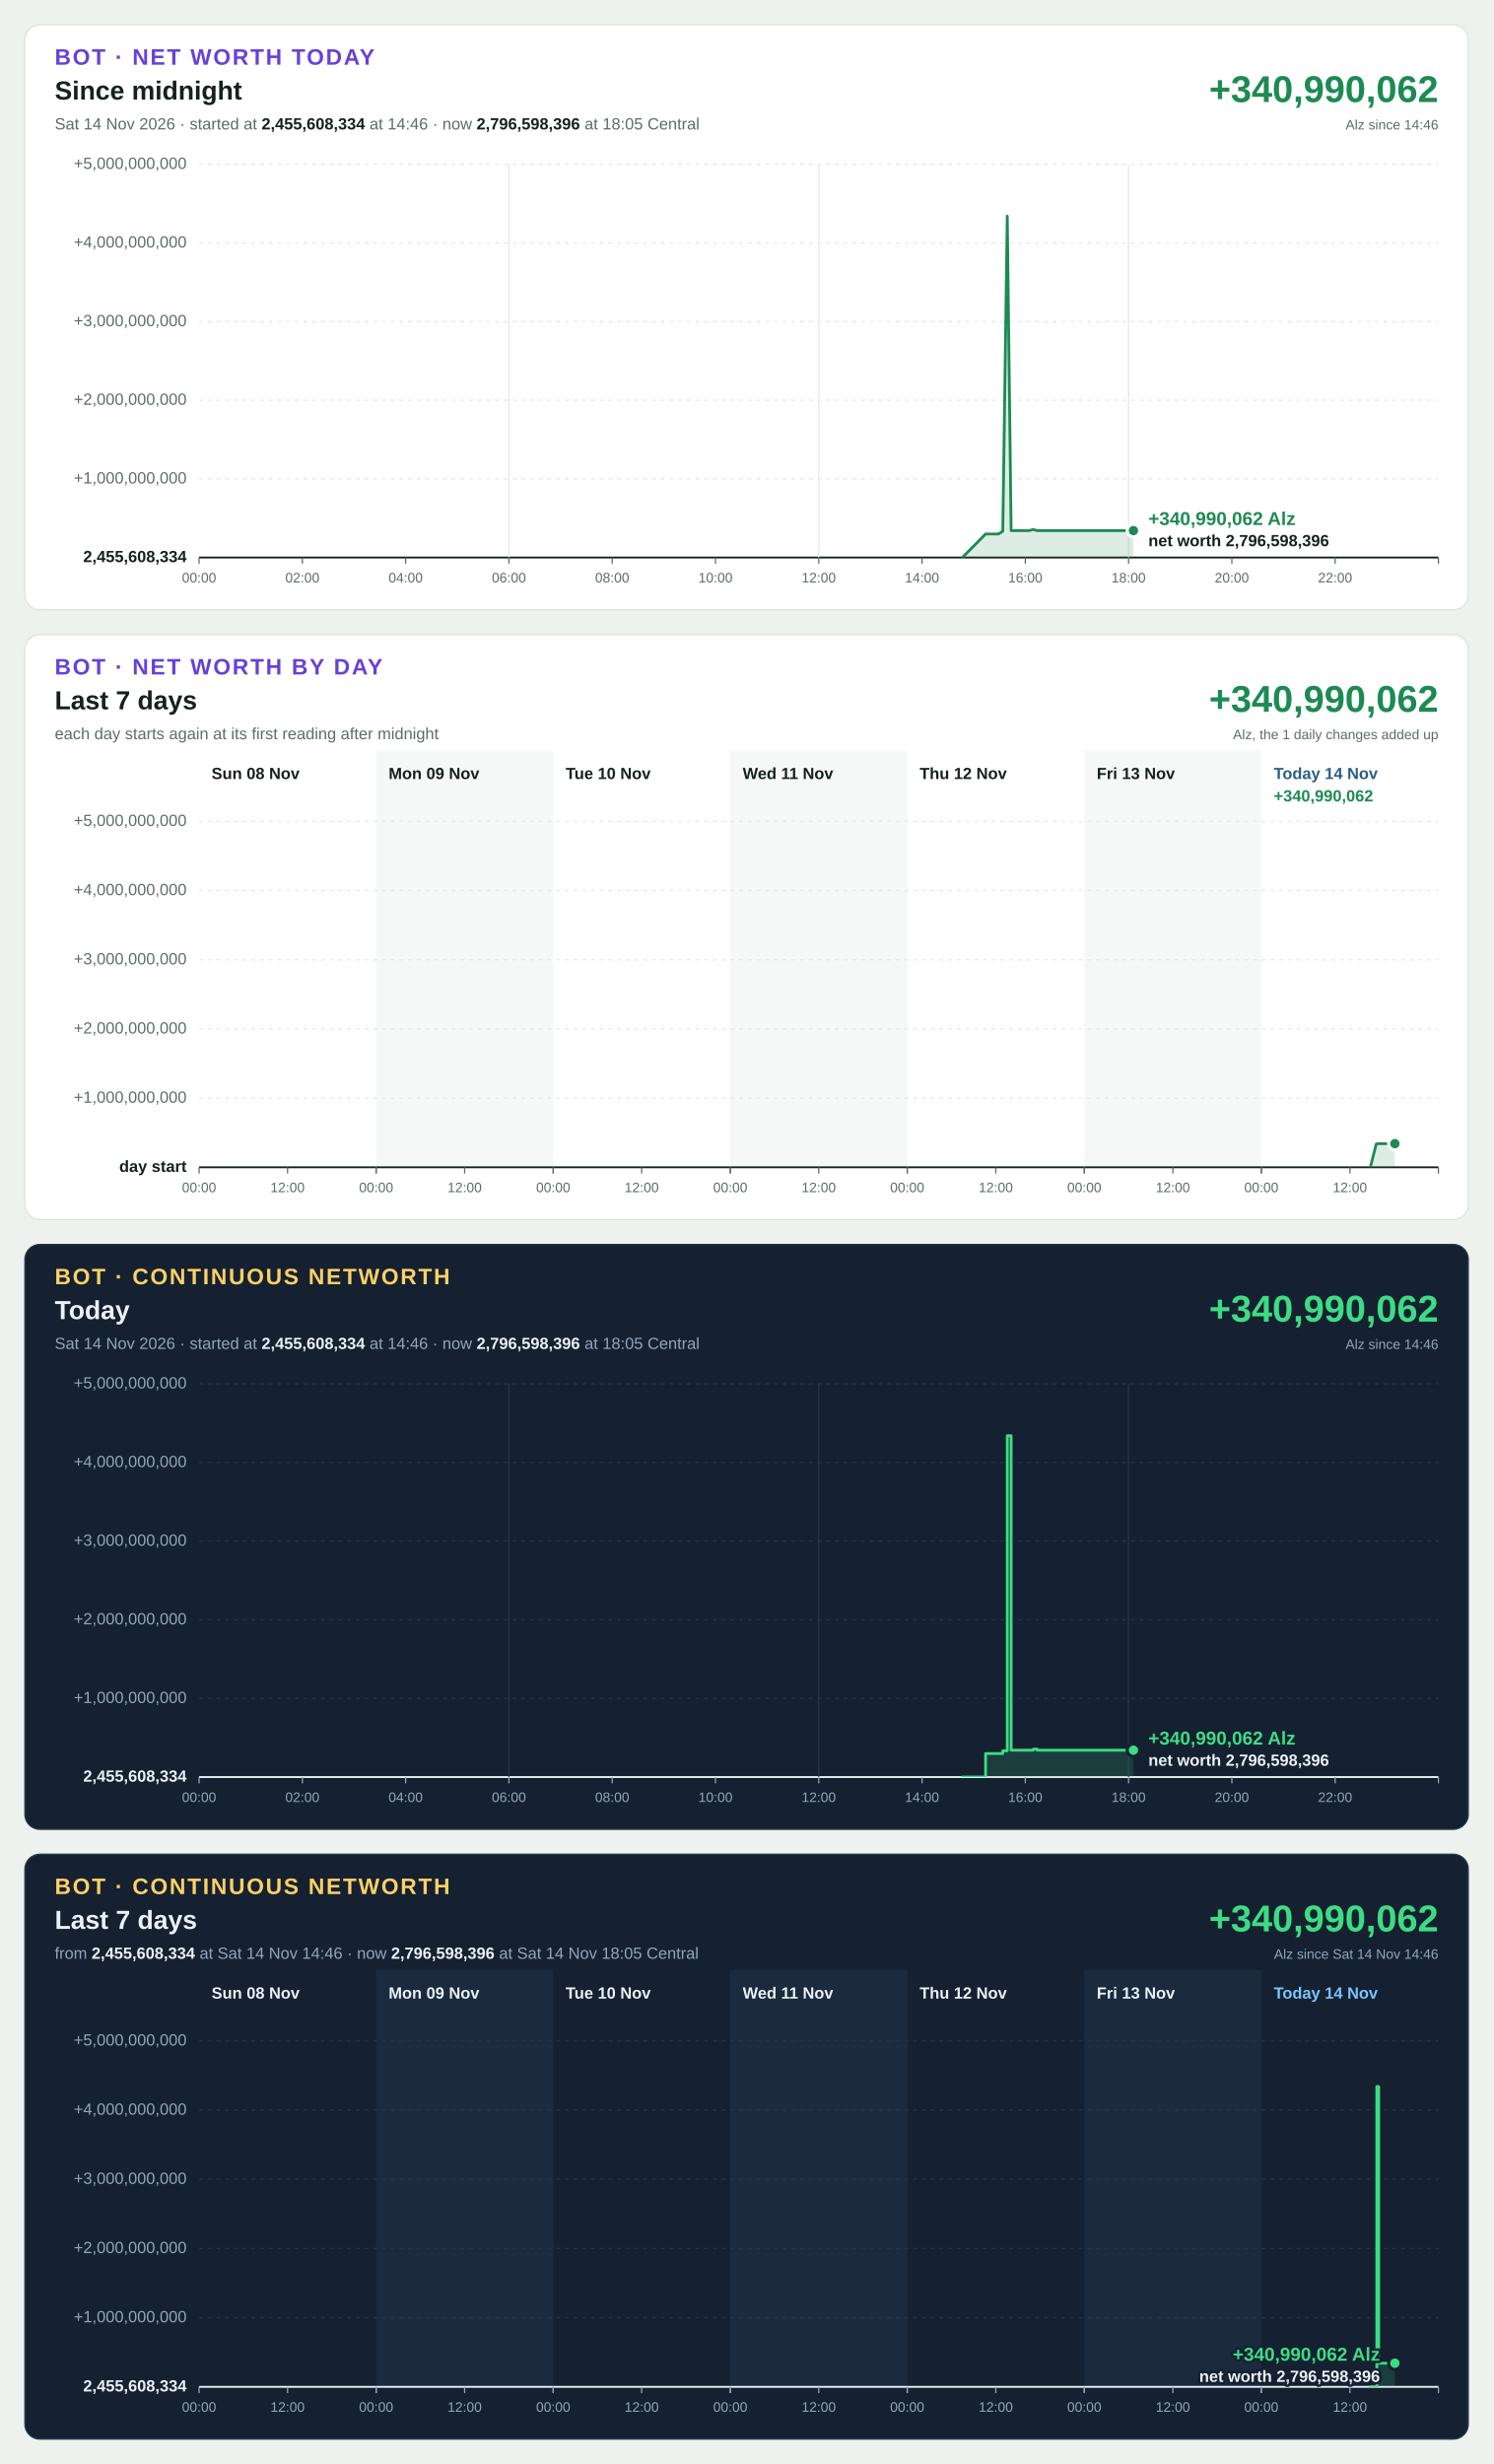
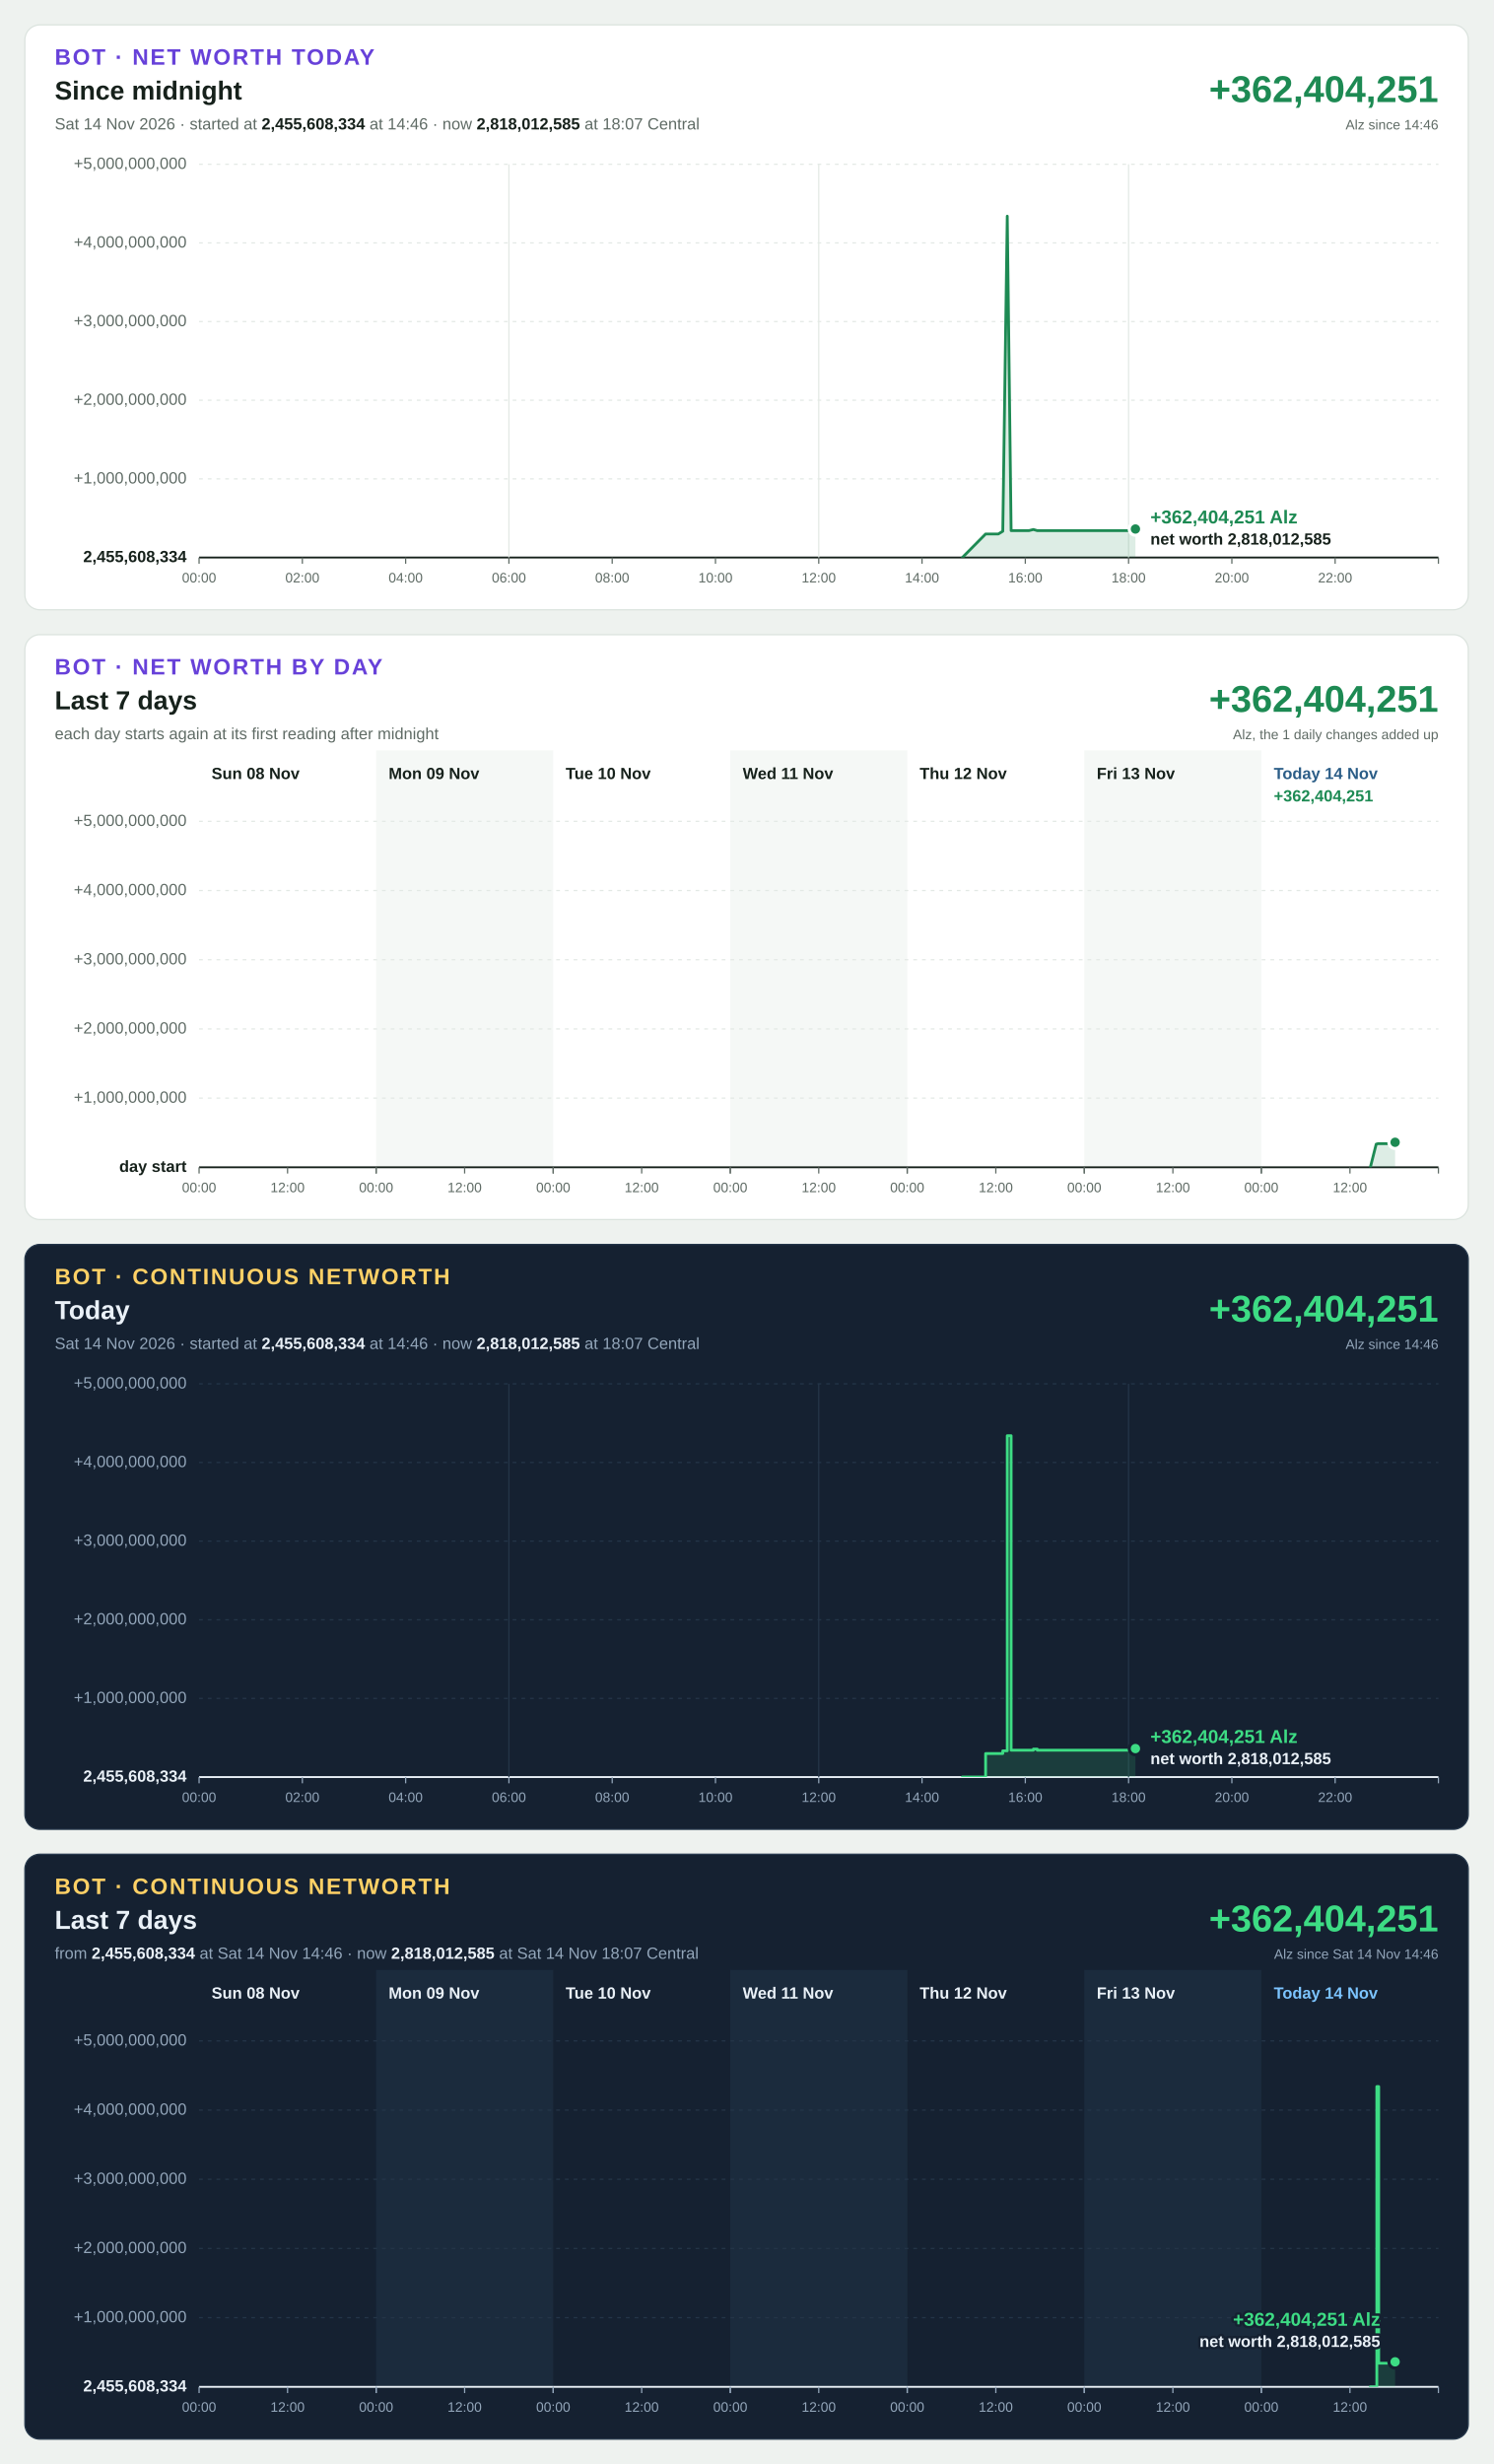
<svg xmlns="http://www.w3.org/2000/svg" width="1200" height="1980" viewBox="0 0 1200 1980" font-family="Segoe UI, Helvetica Neue, Arial, sans-serif" font-size="13" style="font-variant-numeric: tabular-nums">
  <rect width="1200" height="1980" fill="#eef2ef" />
  <g transform="translate(20,20)">
    <rect width="1160" height="470" rx="12" fill="#ffffff" stroke="#dbe3de" />
    <text x="24" y="32" font-size="18" font-weight="700" letter-spacing="1.4" fill="#6741d9">BOT · NET WORTH TODAY</text>
    <text x="24" y="60" font-size="21" font-weight="700" fill="#16211b">Since midnight</text>
-     <text x="24" y="84" fill="#5f6b65">Sat 14 Nov 2026 · started at <tspan font-weight="700" fill="#16211b">2,455,608,334</tspan> at 14:46 · now <tspan font-weight="700" fill="#16211b">2,796,598,396</tspan> at 18:05 Central</text>
-     <text x="1136" y="62" font-size="30" font-weight="700" text-anchor="end" fill="#1d8a53">+340,990,062</text>
+     <text x="24" y="84" fill="#5f6b65">Sat 14 Nov 2026 · started at <tspan font-weight="700" fill="#16211b">2,455,608,334</tspan> at 14:46 · now <tspan font-weight="700" fill="#16211b">2,818,012,585</tspan> at 18:07 Central</text>
+     <text x="1136" y="62" font-size="30" font-weight="700" text-anchor="end" fill="#1d8a53">+362,404,251</text>
    <text x="1136" y="84" font-size="11" text-anchor="end" fill="#5f6b65">Alz since 14:46</text>
    <line x1="140" x2="1136" y1="428.0" y2="428.0" stroke="#16211b" stroke-width="1.5" />
    <text x="130" y="428.0" text-anchor="end" dominant-baseline="middle" font-weight="700" fill="#16211b">2,455,608,334</text>
    <line x1="140" x2="1136" y1="364.8" y2="364.8" stroke="#e3e9e5" stroke-width="1" stroke-dasharray="3 4" />
    <text x="130" y="364.8" text-anchor="end" dominant-baseline="middle" font-weight="400" fill="#5f6b65">+1,000,000,000</text>
    <line x1="140" x2="1136" y1="301.6" y2="301.6" stroke="#e3e9e5" stroke-width="1" stroke-dasharray="3 4" />
    <text x="130" y="301.6" text-anchor="end" dominant-baseline="middle" font-weight="400" fill="#5f6b65">+2,000,000,000</text>
    <line x1="140" x2="1136" y1="238.4" y2="238.4" stroke="#e3e9e5" stroke-width="1" stroke-dasharray="3 4" />
    <text x="130" y="238.4" text-anchor="end" dominant-baseline="middle" font-weight="400" fill="#5f6b65">+3,000,000,000</text>
    <line x1="140" x2="1136" y1="175.2" y2="175.2" stroke="#e3e9e5" stroke-width="1" stroke-dasharray="3 4" />
    <text x="130" y="175.2" text-anchor="end" dominant-baseline="middle" font-weight="400" fill="#5f6b65">+4,000,000,000</text>
    <line x1="140" x2="1136" y1="112.0" y2="112.0" stroke="#e3e9e5" stroke-width="1" stroke-dasharray="3 4" />
    <text x="130" y="112.0" text-anchor="end" dominant-baseline="middle" font-weight="400" fill="#5f6b65">+5,000,000,000</text>
    <line x1="140.0" x2="140.0" y1="428" y2="433" stroke="#5f6b65" stroke-width="1" />
    <text x="140.0" y="448" font-size="11" text-anchor="middle" fill="#5f6b65">00:00</text>
    <line x1="223.0" x2="223.0" y1="428" y2="433" stroke="#5f6b65" stroke-width="1" />
    <text x="223.0" y="448" font-size="11" text-anchor="middle" fill="#5f6b65">02:00</text>
    <line x1="306.0" x2="306.0" y1="428" y2="433" stroke="#5f6b65" stroke-width="1" />
    <text x="306.0" y="448" font-size="11" text-anchor="middle" fill="#5f6b65">04:00</text>
    <line x1="389.0" x2="389.0" y1="112" y2="428" stroke="#e3e9e5" stroke-width="1" />
    <line x1="389.0" x2="389.0" y1="428" y2="433" stroke="#5f6b65" stroke-width="1" />
    <text x="389.0" y="448" font-size="11" text-anchor="middle" fill="#5f6b65">06:00</text>
    <line x1="472.0" x2="472.0" y1="428" y2="433" stroke="#5f6b65" stroke-width="1" />
    <text x="472.0" y="448" font-size="11" text-anchor="middle" fill="#5f6b65">08:00</text>
    <line x1="555.0" x2="555.0" y1="428" y2="433" stroke="#5f6b65" stroke-width="1" />
    <text x="555.0" y="448" font-size="11" text-anchor="middle" fill="#5f6b65">10:00</text>
    <line x1="638.0" x2="638.0" y1="112" y2="428" stroke="#e3e9e5" stroke-width="1" />
    <line x1="638.0" x2="638.0" y1="428" y2="433" stroke="#5f6b65" stroke-width="1" />
    <text x="638.0" y="448" font-size="11" text-anchor="middle" fill="#5f6b65">12:00</text>
    <line x1="721.0" x2="721.0" y1="428" y2="433" stroke="#5f6b65" stroke-width="1" />
    <text x="721.0" y="448" font-size="11" text-anchor="middle" fill="#5f6b65">14:00</text>
    <line x1="804.0" x2="804.0" y1="428" y2="433" stroke="#5f6b65" stroke-width="1" />
    <text x="804.0" y="448" font-size="11" text-anchor="middle" fill="#5f6b65">16:00</text>
    <line x1="887.0" x2="887.0" y1="112" y2="428" stroke="#e3e9e5" stroke-width="1" />
    <line x1="887.0" x2="887.0" y1="428" y2="433" stroke="#5f6b65" stroke-width="1" />
    <text x="887.0" y="448" font-size="11" text-anchor="middle" fill="#5f6b65">18:00</text>
    <line x1="970.0" x2="970.0" y1="428" y2="433" stroke="#5f6b65" stroke-width="1" />
    <text x="970.0" y="448" font-size="11" text-anchor="middle" fill="#5f6b65">20:00</text>
    <line x1="1053.0" x2="1053.0" y1="428" y2="433" stroke="#5f6b65" stroke-width="1" />
    <text x="1053.0" y="448" font-size="11" text-anchor="middle" fill="#5f6b65">22:00</text>
    <line x1="1136.0" x2="1136.0" y1="428" y2="433" stroke="#5f6b65" stroke-width="1" />
    <defs>
-       <path id="shape-today" d="M753.4 428.0L753.4 428.0L772.1 409.1L782.3 409.1L785.9 406.9L789.5 153.7L792.6 406.4L796.3 406.4L799.9 406.4L803.3 406.4L806.9 406.4L810.5 405.5L813.6 406.4L817.3 406.4L826.3 406.4L871.8 406.4L890.9 406.4L890.9 428.0Z" />
-       <path id="line-today" d="M753.4 428.0L772.1 409.1L782.3 409.1L785.9 406.9L789.5 153.7L792.6 406.4L796.3 406.4L799.9 406.4L803.3 406.4L806.9 406.4L810.5 405.5L813.6 406.4L817.3 406.4L826.3 406.4L871.8 406.4L890.9 406.4" />
+       <path id="shape-today" d="M753.4 428.0L753.4 428.0L772.1 409.1L782.3 409.1L785.9 406.9L789.5 153.7L792.6 406.4L796.3 406.4L799.9 406.4L803.3 406.4L806.9 406.4L810.5 405.5L813.6 406.4L817.3 406.4L826.3 406.4L871.8 406.4L890.9 406.4L892.5 405.1L892.5 428.0Z" />
+       <path id="line-today" d="M753.4 428.0L772.1 409.1L782.3 409.1L785.9 406.9L789.5 153.7L792.6 406.4L796.3 406.4L799.9 406.4L803.3 406.4L806.9 406.4L810.5 405.5L813.6 406.4L817.3 406.4L826.3 406.4L871.8 406.4L890.9 406.4L892.5 405.1" />
      <clipPath id="up-today">
        <rect x="140" y="112" width="996" height="316.0" />
      </clipPath>
      <clipPath id="down-today">
        <rect x="140" y="428.0" width="996" height="0.0" />
      </clipPath>
    </defs>
    <use href="#shape-today" fill="#1d8a53" fill-opacity="0.15" clip-path="url(#up-today)" />
    <use href="#line-today" fill="none" stroke="#1d8a53" stroke-width="2.25" stroke-linejoin="round" stroke-linecap="round" clip-path="url(#up-today)" />
    <use href="#shape-today" fill="#c4402b" fill-opacity="0.15" clip-path="url(#down-today)" />
    <use href="#line-today" fill="none" stroke="#c4402b" stroke-width="2.25" stroke-linejoin="round" stroke-linecap="round" clip-path="url(#down-today)" />
-     <circle cx="890.9" cy="406.4" r="5" fill="#1d8a53" stroke="#ffffff" stroke-width="2.5" />
-     <text x="902.9" y="401.9" text-anchor="start" font-size="15" font-weight="700" fill="#1d8a53" stroke="#ffffff" stroke-width="4" stroke-linejoin="round" paint-order="stroke">+340,990,062 Alz</text>
-     <text x="902.9" y="418.9" text-anchor="start" font-size="13" font-weight="600" fill="#16211b" stroke="#ffffff" stroke-width="4" stroke-linejoin="round" paint-order="stroke">net worth 2,796,598,396</text>
+     <circle cx="892.5" cy="405.1" r="5" fill="#1d8a53" stroke="#ffffff" stroke-width="2.5" />
+     <text x="904.5" y="400.6" text-anchor="start" font-size="15" font-weight="700" fill="#1d8a53" stroke="#ffffff" stroke-width="4" stroke-linejoin="round" paint-order="stroke">+362,404,251 Alz</text>
+     <text x="904.5" y="417.6" text-anchor="start" font-size="13" font-weight="600" fill="#16211b" stroke="#ffffff" stroke-width="4" stroke-linejoin="round" paint-order="stroke">net worth 2,818,012,585</text>
  </g>
  <g transform="translate(20,510)">
    <rect width="1160" height="470" rx="12" fill="#ffffff" stroke="#dbe3de" />
    <text x="24" y="32" font-size="18" font-weight="700" letter-spacing="1.4" fill="#6741d9">BOT · NET WORTH BY DAY</text>
    <text x="24" y="60" font-size="21" font-weight="700" fill="#16211b">Last 7 days</text>
    <text x="24" y="84" fill="#5f6b65">each day starts again at its first reading after midnight</text>
-     <text x="1136" y="62" font-size="30" font-weight="700" text-anchor="end" fill="#1d8a53">+340,990,062</text>
+     <text x="1136" y="62" font-size="30" font-weight="700" text-anchor="end" fill="#1d8a53">+362,404,251</text>
    <text x="1136" y="84" font-size="11" text-anchor="end" fill="#5f6b65">Alz, the 1 daily changes added up</text>
    <rect x="282.3" y="93" width="142.3" height="335" fill="#f5f8f6" />
    <rect x="566.9" y="93" width="142.3" height="335" fill="#f5f8f6" />
    <rect x="851.4" y="93" width="142.3" height="335" fill="#f5f8f6" />
    <line x1="140" x2="1136" y1="428.0" y2="428.0" stroke="#16211b" stroke-width="1.5" />
    <text x="130" y="428.0" text-anchor="end" dominant-baseline="middle" font-weight="700" fill="#16211b">day start</text>
    <line x1="140" x2="1136" y1="372.4" y2="372.4" stroke="#e3e9e5" stroke-width="1" stroke-dasharray="3 4" />
    <text x="130" y="372.4" text-anchor="end" dominant-baseline="middle" font-weight="400" fill="#5f6b65">+1,000,000,000</text>
    <line x1="140" x2="1136" y1="316.8" y2="316.8" stroke="#e3e9e5" stroke-width="1" stroke-dasharray="3 4" />
    <text x="130" y="316.8" text-anchor="end" dominant-baseline="middle" font-weight="400" fill="#5f6b65">+2,000,000,000</text>
    <line x1="140" x2="1136" y1="261.2" y2="261.2" stroke="#e3e9e5" stroke-width="1" stroke-dasharray="3 4" />
    <text x="130" y="261.2" text-anchor="end" dominant-baseline="middle" font-weight="400" fill="#5f6b65">+3,000,000,000</text>
    <line x1="140" x2="1136" y1="205.6" y2="205.6" stroke="#e3e9e5" stroke-width="1" stroke-dasharray="3 4" />
    <text x="130" y="205.6" text-anchor="end" dominant-baseline="middle" font-weight="400" fill="#5f6b65">+4,000,000,000</text>
    <line x1="140" x2="1136" y1="150.0" y2="150.0" stroke="#e3e9e5" stroke-width="1" stroke-dasharray="3 4" />
    <text x="130" y="150.0" text-anchor="end" dominant-baseline="middle" font-weight="400" fill="#5f6b65">+5,000,000,000</text>
    <text x="150.0" y="116" font-weight="700" fill="#16211b">Sun 08 Nov</text>
    <line x1="140.0" x2="140.0" y1="428" y2="433" stroke="#5f6b65" stroke-width="1" />
    <text x="140.0" y="448" font-size="11" text-anchor="middle" fill="#5f6b65">00:00</text>
    <line x1="211.1" x2="211.1" y1="428" y2="433" stroke="#5f6b65" stroke-width="1" />
    <text x="211.1" y="448" font-size="11" text-anchor="middle" fill="#5f6b65">12:00</text>
    <line x1="282.3" x2="282.3" y1="428" y2="433" stroke="#5f6b65" stroke-width="1" />
    <text x="292.3" y="116" font-weight="700" fill="#16211b">Mon 09 Nov</text>
    <line x1="282.3" x2="282.3" y1="428" y2="433" stroke="#5f6b65" stroke-width="1" />
    <text x="282.3" y="448" font-size="11" text-anchor="middle" fill="#5f6b65">00:00</text>
    <line x1="353.4" x2="353.4" y1="428" y2="433" stroke="#5f6b65" stroke-width="1" />
    <text x="353.4" y="448" font-size="11" text-anchor="middle" fill="#5f6b65">12:00</text>
    <line x1="424.6" x2="424.6" y1="428" y2="433" stroke="#5f6b65" stroke-width="1" />
    <text x="434.6" y="116" font-weight="700" fill="#16211b">Tue 10 Nov</text>
    <line x1="424.6" x2="424.6" y1="428" y2="433" stroke="#5f6b65" stroke-width="1" />
    <text x="424.6" y="448" font-size="11" text-anchor="middle" fill="#5f6b65">00:00</text>
    <line x1="495.7" x2="495.7" y1="428" y2="433" stroke="#5f6b65" stroke-width="1" />
    <text x="495.7" y="448" font-size="11" text-anchor="middle" fill="#5f6b65">12:00</text>
    <line x1="566.9" x2="566.9" y1="428" y2="433" stroke="#5f6b65" stroke-width="1" />
    <text x="576.9" y="116" font-weight="700" fill="#16211b">Wed 11 Nov</text>
    <line x1="566.9" x2="566.9" y1="428" y2="433" stroke="#5f6b65" stroke-width="1" />
    <text x="566.9" y="448" font-size="11" text-anchor="middle" fill="#5f6b65">00:00</text>
    <line x1="638.0" x2="638.0" y1="428" y2="433" stroke="#5f6b65" stroke-width="1" />
    <text x="638.0" y="448" font-size="11" text-anchor="middle" fill="#5f6b65">12:00</text>
    <line x1="709.1" x2="709.1" y1="428" y2="433" stroke="#5f6b65" stroke-width="1" />
    <text x="719.1" y="116" font-weight="700" fill="#16211b">Thu 12 Nov</text>
    <line x1="709.1" x2="709.1" y1="428" y2="433" stroke="#5f6b65" stroke-width="1" />
    <text x="709.1" y="448" font-size="11" text-anchor="middle" fill="#5f6b65">00:00</text>
    <line x1="780.3" x2="780.3" y1="428" y2="433" stroke="#5f6b65" stroke-width="1" />
    <text x="780.3" y="448" font-size="11" text-anchor="middle" fill="#5f6b65">12:00</text>
    <line x1="851.4" x2="851.4" y1="428" y2="433" stroke="#5f6b65" stroke-width="1" />
    <text x="861.4" y="116" font-weight="700" fill="#16211b">Fri 13 Nov</text>
    <line x1="851.4" x2="851.4" y1="428" y2="433" stroke="#5f6b65" stroke-width="1" />
    <text x="851.4" y="448" font-size="11" text-anchor="middle" fill="#5f6b65">00:00</text>
    <line x1="922.6" x2="922.6" y1="428" y2="433" stroke="#5f6b65" stroke-width="1" />
    <text x="922.6" y="448" font-size="11" text-anchor="middle" fill="#5f6b65">12:00</text>
    <line x1="993.7" x2="993.7" y1="428" y2="433" stroke="#5f6b65" stroke-width="1" />
    <text x="1003.7" y="116" font-weight="700" fill="#2b5d87">Today 14 Nov</text>
    <line x1="993.7" x2="993.7" y1="428" y2="433" stroke="#5f6b65" stroke-width="1" />
    <text x="993.7" y="448" font-size="11" text-anchor="middle" fill="#5f6b65">00:00</text>
    <line x1="1064.9" x2="1064.9" y1="428" y2="433" stroke="#5f6b65" stroke-width="1" />
    <text x="1064.9" y="448" font-size="11" text-anchor="middle" fill="#5f6b65">12:00</text>
    <line x1="1136.0" x2="1136.0" y1="428" y2="433" stroke="#5f6b65" stroke-width="1" />
-     <text x="1003.7" y="134" font-weight="700" fill="#1d8a53">+340,990,062</text>
-     <defs>
-       <path id="shape-day6" d="M1081.3 428.0L1081.3 428.0L1086.0 409.4L1087.5 409.0L1089.0 409.0L1090.5 409.0L1101.0 409.0L1101.0 428.0Z" />
-       <path id="line-day6" d="M1081.3 428.0L1086.0 409.4L1087.5 409.0L1089.0 409.0L1090.5 409.0L1101.0 409.0" />
+     <text x="1003.7" y="134" font-weight="700" fill="#1d8a53">+362,404,251</text>
+     <defs>
+       <path id="shape-day6" d="M1081.3 428.0L1081.3 428.0L1086.0 409.4L1087.5 409.0L1089.0 409.0L1090.5 409.0L1101.0 409.0L1101.2 407.9L1101.2 428.0Z" />
+       <path id="line-day6" d="M1081.3 428.0L1086.0 409.4L1087.5 409.0L1089.0 409.0L1090.5 409.0L1101.0 409.0L1101.2 407.9" />
      <clipPath id="up-day6">
        <rect x="140" y="150" width="996" height="278.0" />
      </clipPath>
      <clipPath id="down-day6">
        <rect x="140" y="428.0" width="996" height="0.0" />
      </clipPath>
    </defs>
    <use href="#shape-day6" fill="#1d8a53" fill-opacity="0.15" clip-path="url(#up-day6)" />
    <use href="#line-day6" fill="none" stroke="#1d8a53" stroke-width="2.25" stroke-linejoin="round" stroke-linecap="round" clip-path="url(#up-day6)" />
    <use href="#shape-day6" fill="#c4402b" fill-opacity="0.15" clip-path="url(#down-day6)" />
    <use href="#line-day6" fill="none" stroke="#c4402b" stroke-width="2.25" stroke-linejoin="round" stroke-linecap="round" clip-path="url(#down-day6)" />
-     <circle cx="1101.0" cy="409.0" r="5" fill="#1d8a53" stroke="#ffffff" stroke-width="2.5" />
+     <circle cx="1101.2" cy="407.9" r="5" fill="#1d8a53" stroke="#ffffff" stroke-width="2.5" />
  </g>
  <g transform="translate(20,1000)">
    <rect width="1160" height="470" rx="12" fill="#152131" stroke="#24364a" />
    <text x="24" y="32" font-size="18" font-weight="700" letter-spacing="1.4" fill="#ffd166">BOT · CONTINUOUS NETWORTH</text>
    <text x="24" y="60" font-size="21" font-weight="700" fill="#eaf1f8">Today</text>
-     <text x="24" y="84" fill="#93a6ba">Sat 14 Nov 2026 · started at <tspan font-weight="700" fill="#eaf1f8">2,455,608,334</tspan> at 14:46 · now <tspan font-weight="700" fill="#eaf1f8">2,796,598,396</tspan> at 18:05 Central</text>
-     <text x="1136" y="62" font-size="30" font-weight="700" text-anchor="end" fill="#3ddc84">+340,990,062</text>
+     <text x="24" y="84" fill="#93a6ba">Sat 14 Nov 2026 · started at <tspan font-weight="700" fill="#eaf1f8">2,455,608,334</tspan> at 14:46 · now <tspan font-weight="700" fill="#eaf1f8">2,818,012,585</tspan> at 18:07 Central</text>
+     <text x="1136" y="62" font-size="30" font-weight="700" text-anchor="end" fill="#3ddc84">+362,404,251</text>
    <text x="1136" y="84" font-size="11" text-anchor="end" fill="#93a6ba">Alz since 14:46</text>
    <line x1="140" x2="1136" y1="428.0" y2="428.0" stroke="#eaf1f8" stroke-width="1.5" />
    <text x="130" y="428.0" text-anchor="end" dominant-baseline="middle" font-weight="700" fill="#eaf1f8">2,455,608,334</text>
    <line x1="140" x2="1136" y1="364.8" y2="364.8" stroke="#243548" stroke-width="1" stroke-dasharray="3 4" />
    <text x="130" y="364.8" text-anchor="end" dominant-baseline="middle" font-weight="400" fill="#93a6ba">+1,000,000,000</text>
    <line x1="140" x2="1136" y1="301.6" y2="301.6" stroke="#243548" stroke-width="1" stroke-dasharray="3 4" />
    <text x="130" y="301.6" text-anchor="end" dominant-baseline="middle" font-weight="400" fill="#93a6ba">+2,000,000,000</text>
    <line x1="140" x2="1136" y1="238.4" y2="238.4" stroke="#243548" stroke-width="1" stroke-dasharray="3 4" />
    <text x="130" y="238.4" text-anchor="end" dominant-baseline="middle" font-weight="400" fill="#93a6ba">+3,000,000,000</text>
    <line x1="140" x2="1136" y1="175.2" y2="175.2" stroke="#243548" stroke-width="1" stroke-dasharray="3 4" />
    <text x="130" y="175.2" text-anchor="end" dominant-baseline="middle" font-weight="400" fill="#93a6ba">+4,000,000,000</text>
    <line x1="140" x2="1136" y1="112.0" y2="112.0" stroke="#243548" stroke-width="1" stroke-dasharray="3 4" />
    <text x="130" y="112.0" text-anchor="end" dominant-baseline="middle" font-weight="400" fill="#93a6ba">+5,000,000,000</text>
    <line x1="140.0" x2="140.0" y1="428" y2="433" stroke="#93a6ba" stroke-width="1" />
    <text x="140.0" y="448" font-size="11" text-anchor="middle" fill="#93a6ba">00:00</text>
    <line x1="223.0" x2="223.0" y1="428" y2="433" stroke="#93a6ba" stroke-width="1" />
    <text x="223.0" y="448" font-size="11" text-anchor="middle" fill="#93a6ba">02:00</text>
    <line x1="306.0" x2="306.0" y1="428" y2="433" stroke="#93a6ba" stroke-width="1" />
    <text x="306.0" y="448" font-size="11" text-anchor="middle" fill="#93a6ba">04:00</text>
    <line x1="389.0" x2="389.0" y1="112" y2="428" stroke="#243548" stroke-width="1" />
    <line x1="389.0" x2="389.0" y1="428" y2="433" stroke="#93a6ba" stroke-width="1" />
    <text x="389.0" y="448" font-size="11" text-anchor="middle" fill="#93a6ba">06:00</text>
    <line x1="472.0" x2="472.0" y1="428" y2="433" stroke="#93a6ba" stroke-width="1" />
    <text x="472.0" y="448" font-size="11" text-anchor="middle" fill="#93a6ba">08:00</text>
    <line x1="555.0" x2="555.0" y1="428" y2="433" stroke="#93a6ba" stroke-width="1" />
    <text x="555.0" y="448" font-size="11" text-anchor="middle" fill="#93a6ba">10:00</text>
    <line x1="638.0" x2="638.0" y1="112" y2="428" stroke="#243548" stroke-width="1" />
    <line x1="638.0" x2="638.0" y1="428" y2="433" stroke="#93a6ba" stroke-width="1" />
    <text x="638.0" y="448" font-size="11" text-anchor="middle" fill="#93a6ba">12:00</text>
    <line x1="721.0" x2="721.0" y1="428" y2="433" stroke="#93a6ba" stroke-width="1" />
    <text x="721.0" y="448" font-size="11" text-anchor="middle" fill="#93a6ba">14:00</text>
    <line x1="804.0" x2="804.0" y1="428" y2="433" stroke="#93a6ba" stroke-width="1" />
    <text x="804.0" y="448" font-size="11" text-anchor="middle" fill="#93a6ba">16:00</text>
    <line x1="887.0" x2="887.0" y1="112" y2="428" stroke="#243548" stroke-width="1" />
    <line x1="887.0" x2="887.0" y1="428" y2="433" stroke="#93a6ba" stroke-width="1" />
    <text x="887.0" y="448" font-size="11" text-anchor="middle" fill="#93a6ba">18:00</text>
    <line x1="970.0" x2="970.0" y1="428" y2="433" stroke="#93a6ba" stroke-width="1" />
    <text x="970.0" y="448" font-size="11" text-anchor="middle" fill="#93a6ba">20:00</text>
    <line x1="1053.0" x2="1053.0" y1="428" y2="433" stroke="#93a6ba" stroke-width="1" />
    <text x="1053.0" y="448" font-size="11" text-anchor="middle" fill="#93a6ba">22:00</text>
    <line x1="1136.0" x2="1136.0" y1="428" y2="433" stroke="#93a6ba" stroke-width="1" />
    <defs>
-       <path id="shape-flow-today" d="M753.4 428.0L753.4 428.0L772.1 428.0L772.1 409.1L785.9 409.1L785.9 406.9L789.5 406.9L789.5 153.7L792.6 153.7L792.6 406.4L796.3 406.4L796.3 406.4L799.9 406.4L799.9 406.4L803.3 406.4L803.3 406.4L810.5 406.4L810.5 405.5L813.6 405.5L813.6 406.4L817.3 406.4L817.3 406.4L826.3 406.4L826.3 406.4L890.9 406.4L890.9 406.4L890.9 428.0Z" />
-       <path id="line-flow-today" d="M753.4 428.0L772.1 428.0L772.1 409.1L785.9 409.1L785.9 406.9L789.5 406.9L789.5 153.7L792.6 153.7L792.6 406.4L796.3 406.4L796.3 406.4L799.9 406.4L799.9 406.4L803.3 406.4L803.3 406.4L810.5 406.4L810.5 405.5L813.6 405.5L813.6 406.4L817.3 406.4L817.3 406.4L826.3 406.4L826.3 406.4L890.9 406.4L890.9 406.4" />
+       <path id="shape-flow-today" d="M753.4 428.0L753.4 428.0L772.1 428.0L772.1 409.1L785.9 409.1L785.9 406.9L789.5 406.9L789.5 153.7L792.6 153.7L792.6 406.4L796.3 406.4L796.3 406.4L799.9 406.4L799.9 406.4L803.3 406.4L803.3 406.4L810.5 406.4L810.5 405.5L813.6 405.5L813.6 406.4L817.3 406.4L817.3 406.4L826.3 406.4L826.3 406.4L892.5 406.4L892.5 405.1L892.5 428.0Z" />
+       <path id="line-flow-today" d="M753.4 428.0L772.1 428.0L772.1 409.1L785.9 409.1L785.9 406.9L789.5 406.9L789.5 153.7L792.6 153.7L792.6 406.4L796.3 406.4L796.3 406.4L799.9 406.4L799.9 406.4L803.3 406.4L803.3 406.4L810.5 406.4L810.5 405.5L813.6 405.5L813.6 406.4L817.3 406.4L817.3 406.4L826.3 406.4L826.3 406.4L892.5 406.4L892.5 405.1" />
      <clipPath id="up-flow-today">
        <rect x="140" y="112" width="996" height="316.0" />
      </clipPath>
      <clipPath id="down-flow-today">
        <rect x="140" y="428.0" width="996" height="0.0" />
      </clipPath>
    </defs>
    <use href="#shape-flow-today" fill="#3ddc84" fill-opacity="0.15" clip-path="url(#up-flow-today)" />
    <use href="#line-flow-today" fill="none" stroke="#3ddc84" stroke-width="2.25" stroke-linejoin="round" stroke-linecap="round" clip-path="url(#up-flow-today)" />
    <use href="#shape-flow-today" fill="#ff6b6b" fill-opacity="0.15" clip-path="url(#down-flow-today)" />
    <use href="#line-flow-today" fill="none" stroke="#ff6b6b" stroke-width="2.25" stroke-linejoin="round" stroke-linecap="round" clip-path="url(#down-flow-today)" />
-     <circle cx="890.9" cy="406.4" r="5" fill="#3ddc84" stroke="#152131" stroke-width="2.5" />
-     <text x="902.9" y="401.9" text-anchor="start" font-size="15" font-weight="700" fill="#3ddc84" stroke="#152131" stroke-width="4" stroke-linejoin="round" paint-order="stroke">+340,990,062 Alz</text>
-     <text x="902.9" y="418.9" text-anchor="start" font-size="13" font-weight="600" fill="#eaf1f8" stroke="#152131" stroke-width="4" stroke-linejoin="round" paint-order="stroke">net worth 2,796,598,396</text>
+     <circle cx="892.5" cy="405.1" r="5" fill="#3ddc84" stroke="#152131" stroke-width="2.5" />
+     <text x="904.5" y="400.6" text-anchor="start" font-size="15" font-weight="700" fill="#3ddc84" stroke="#152131" stroke-width="4" stroke-linejoin="round" paint-order="stroke">+362,404,251 Alz</text>
+     <text x="904.5" y="417.6" text-anchor="start" font-size="13" font-weight="600" fill="#eaf1f8" stroke="#152131" stroke-width="4" stroke-linejoin="round" paint-order="stroke">net worth 2,818,012,585</text>
  </g>
  <g transform="translate(20,1490)">
    <rect width="1160" height="470" rx="12" fill="#152131" stroke="#24364a" />
    <text x="24" y="32" font-size="18" font-weight="700" letter-spacing="1.4" fill="#ffd166">BOT · CONTINUOUS NETWORTH</text>
    <text x="24" y="60" font-size="21" font-weight="700" fill="#eaf1f8">Last 7 days</text>
-     <text x="24" y="84" fill="#93a6ba">from <tspan font-weight="700" fill="#eaf1f8">2,455,608,334</tspan> at Sat 14 Nov 14:46 · now <tspan font-weight="700" fill="#eaf1f8">2,796,598,396</tspan> at Sat 14 Nov 18:05 Central</text>
-     <text x="1136" y="62" font-size="30" font-weight="700" text-anchor="end" fill="#3ddc84">+340,990,062</text>
+     <text x="24" y="84" fill="#93a6ba">from <tspan font-weight="700" fill="#eaf1f8">2,455,608,334</tspan> at Sat 14 Nov 14:46 · now <tspan font-weight="700" fill="#eaf1f8">2,818,012,585</tspan> at Sat 14 Nov 18:07 Central</text>
+     <text x="1136" y="62" font-size="30" font-weight="700" text-anchor="end" fill="#3ddc84">+362,404,251</text>
    <text x="1136" y="84" font-size="11" text-anchor="end" fill="#93a6ba">Alz since Sat 14 Nov 14:46</text>
    <rect x="282.3" y="93" width="142.3" height="335" fill="#1b2b3d" />
    <rect x="566.9" y="93" width="142.3" height="335" fill="#1b2b3d" />
    <rect x="851.4" y="93" width="142.3" height="335" fill="#1b2b3d" />
    <line x1="140" x2="1136" y1="428.0" y2="428.0" stroke="#eaf1f8" stroke-width="1.5" />
    <text x="130" y="428.0" text-anchor="end" dominant-baseline="middle" font-weight="700" fill="#eaf1f8">2,455,608,334</text>
    <line x1="140" x2="1136" y1="372.4" y2="372.4" stroke="#243548" stroke-width="1" stroke-dasharray="3 4" />
    <text x="130" y="372.4" text-anchor="end" dominant-baseline="middle" font-weight="400" fill="#93a6ba">+1,000,000,000</text>
    <line x1="140" x2="1136" y1="316.8" y2="316.8" stroke="#243548" stroke-width="1" stroke-dasharray="3 4" />
    <text x="130" y="316.8" text-anchor="end" dominant-baseline="middle" font-weight="400" fill="#93a6ba">+2,000,000,000</text>
    <line x1="140" x2="1136" y1="261.2" y2="261.2" stroke="#243548" stroke-width="1" stroke-dasharray="3 4" />
    <text x="130" y="261.2" text-anchor="end" dominant-baseline="middle" font-weight="400" fill="#93a6ba">+3,000,000,000</text>
    <line x1="140" x2="1136" y1="205.6" y2="205.6" stroke="#243548" stroke-width="1" stroke-dasharray="3 4" />
    <text x="130" y="205.6" text-anchor="end" dominant-baseline="middle" font-weight="400" fill="#93a6ba">+4,000,000,000</text>
    <line x1="140" x2="1136" y1="150.0" y2="150.0" stroke="#243548" stroke-width="1" stroke-dasharray="3 4" />
    <text x="130" y="150.0" text-anchor="end" dominant-baseline="middle" font-weight="400" fill="#93a6ba">+5,000,000,000</text>
    <text x="150.0" y="116" font-weight="700" fill="#eaf1f8">Sun 08 Nov</text>
    <line x1="140.0" x2="140.0" y1="428" y2="433" stroke="#93a6ba" stroke-width="1" />
    <text x="140.0" y="448" font-size="11" text-anchor="middle" fill="#93a6ba">00:00</text>
    <line x1="211.1" x2="211.1" y1="428" y2="433" stroke="#93a6ba" stroke-width="1" />
    <text x="211.1" y="448" font-size="11" text-anchor="middle" fill="#93a6ba">12:00</text>
    <line x1="282.3" x2="282.3" y1="428" y2="433" stroke="#93a6ba" stroke-width="1" />
    <text x="292.3" y="116" font-weight="700" fill="#eaf1f8">Mon 09 Nov</text>
    <line x1="282.3" x2="282.3" y1="428" y2="433" stroke="#93a6ba" stroke-width="1" />
    <text x="282.3" y="448" font-size="11" text-anchor="middle" fill="#93a6ba">00:00</text>
    <line x1="353.4" x2="353.4" y1="428" y2="433" stroke="#93a6ba" stroke-width="1" />
    <text x="353.4" y="448" font-size="11" text-anchor="middle" fill="#93a6ba">12:00</text>
    <line x1="424.6" x2="424.6" y1="428" y2="433" stroke="#93a6ba" stroke-width="1" />
    <text x="434.6" y="116" font-weight="700" fill="#eaf1f8">Tue 10 Nov</text>
    <line x1="424.6" x2="424.6" y1="428" y2="433" stroke="#93a6ba" stroke-width="1" />
    <text x="424.6" y="448" font-size="11" text-anchor="middle" fill="#93a6ba">00:00</text>
    <line x1="495.7" x2="495.7" y1="428" y2="433" stroke="#93a6ba" stroke-width="1" />
    <text x="495.7" y="448" font-size="11" text-anchor="middle" fill="#93a6ba">12:00</text>
    <line x1="566.9" x2="566.9" y1="428" y2="433" stroke="#93a6ba" stroke-width="1" />
    <text x="576.9" y="116" font-weight="700" fill="#eaf1f8">Wed 11 Nov</text>
    <line x1="566.9" x2="566.9" y1="428" y2="433" stroke="#93a6ba" stroke-width="1" />
    <text x="566.9" y="448" font-size="11" text-anchor="middle" fill="#93a6ba">00:00</text>
    <line x1="638.0" x2="638.0" y1="428" y2="433" stroke="#93a6ba" stroke-width="1" />
    <text x="638.0" y="448" font-size="11" text-anchor="middle" fill="#93a6ba">12:00</text>
    <line x1="709.1" x2="709.1" y1="428" y2="433" stroke="#93a6ba" stroke-width="1" />
    <text x="719.1" y="116" font-weight="700" fill="#eaf1f8">Thu 12 Nov</text>
    <line x1="709.1" x2="709.1" y1="428" y2="433" stroke="#93a6ba" stroke-width="1" />
    <text x="709.1" y="448" font-size="11" text-anchor="middle" fill="#93a6ba">00:00</text>
    <line x1="780.3" x2="780.3" y1="428" y2="433" stroke="#93a6ba" stroke-width="1" />
    <text x="780.3" y="448" font-size="11" text-anchor="middle" fill="#93a6ba">12:00</text>
    <line x1="851.4" x2="851.4" y1="428" y2="433" stroke="#93a6ba" stroke-width="1" />
    <text x="861.4" y="116" font-weight="700" fill="#eaf1f8">Fri 13 Nov</text>
    <line x1="851.4" x2="851.4" y1="428" y2="433" stroke="#93a6ba" stroke-width="1" />
    <text x="851.4" y="448" font-size="11" text-anchor="middle" fill="#93a6ba">00:00</text>
    <line x1="922.6" x2="922.6" y1="428" y2="433" stroke="#93a6ba" stroke-width="1" />
    <text x="922.6" y="448" font-size="11" text-anchor="middle" fill="#93a6ba">12:00</text>
    <line x1="993.7" x2="993.7" y1="428" y2="433" stroke="#93a6ba" stroke-width="1" />
    <text x="1003.7" y="116" font-weight="700" fill="#7cc4ff">Today 14 Nov</text>
    <line x1="993.7" x2="993.7" y1="428" y2="433" stroke="#93a6ba" stroke-width="1" />
    <text x="993.7" y="448" font-size="11" text-anchor="middle" fill="#93a6ba">00:00</text>
    <line x1="1064.9" x2="1064.9" y1="428" y2="433" stroke="#93a6ba" stroke-width="1" />
    <text x="1064.9" y="448" font-size="11" text-anchor="middle" fill="#93a6ba">12:00</text>
    <line x1="1136.0" x2="1136.0" y1="428" y2="433" stroke="#93a6ba" stroke-width="1" />
    <defs>
-       <path id="shape-flow-week" d="M1081.3 428.0L1081.3 428.0L1086.5 428.0L1086.5 186.7L1088.0 186.7L1088.0 409.0L1089.9 409.0L1089.9 409.0L1101.0 409.0L1101.0 409.0L1101.0 428.0Z" />
-       <path id="line-flow-week" d="M1081.3 428.0L1086.5 428.0L1086.5 186.7L1088.0 186.7L1088.0 409.0L1089.9 409.0L1089.9 409.0L1101.0 409.0L1101.0 409.0" />
+       <path id="shape-flow-week" d="M1081.3 428.0L1081.3 428.0L1086.5 428.0L1086.5 186.7L1088.0 186.7L1088.0 409.0L1089.9 409.0L1089.9 409.0L1101.2 409.0L1101.2 407.9L1101.2 428.0Z" />
+       <path id="line-flow-week" d="M1081.3 428.0L1086.5 428.0L1086.5 186.7L1088.0 186.7L1088.0 409.0L1089.9 409.0L1089.9 409.0L1101.2 409.0L1101.2 407.9" />
      <clipPath id="up-flow-week">
        <rect x="140" y="150" width="996" height="278.0" />
      </clipPath>
      <clipPath id="down-flow-week">
        <rect x="140" y="428.0" width="996" height="0.0" />
      </clipPath>
    </defs>
    <use href="#shape-flow-week" fill="#3ddc84" fill-opacity="0.15" clip-path="url(#up-flow-week)" />
    <use href="#line-flow-week" fill="none" stroke="#3ddc84" stroke-width="2.25" stroke-linejoin="round" stroke-linecap="round" clip-path="url(#up-flow-week)" />
    <use href="#shape-flow-week" fill="#ff6b6b" fill-opacity="0.15" clip-path="url(#down-flow-week)" />
    <use href="#line-flow-week" fill="none" stroke="#ff6b6b" stroke-width="2.25" stroke-linejoin="round" stroke-linecap="round" clip-path="url(#down-flow-week)" />
-     <circle cx="1101.0" cy="409.0" r="5" fill="#3ddc84" stroke="#152131" stroke-width="2.5" />
-     <text x="1089.0" y="407.0" text-anchor="end" font-size="15" font-weight="700" fill="#3ddc84" stroke="#152131" stroke-width="4" stroke-linejoin="round" paint-order="stroke">+340,990,062 Alz</text>
-     <text x="1089.0" y="424.0" text-anchor="end" font-size="13" font-weight="600" fill="#eaf1f8" stroke="#152131" stroke-width="4" stroke-linejoin="round" paint-order="stroke">net worth 2,796,598,396</text>
+     <circle cx="1101.2" cy="407.9" r="5" fill="#3ddc84" stroke="#152131" stroke-width="2.5" />
+     <text x="1089.2" y="378.9" text-anchor="end" font-size="15" font-weight="700" fill="#3ddc84" stroke="#152131" stroke-width="4" stroke-linejoin="round" paint-order="stroke">+362,404,251 Alz</text>
+     <text x="1089.2" y="395.9" text-anchor="end" font-size="13" font-weight="600" fill="#eaf1f8" stroke="#152131" stroke-width="4" stroke-linejoin="round" paint-order="stroke">net worth 2,818,012,585</text>
  </g>
</svg>
